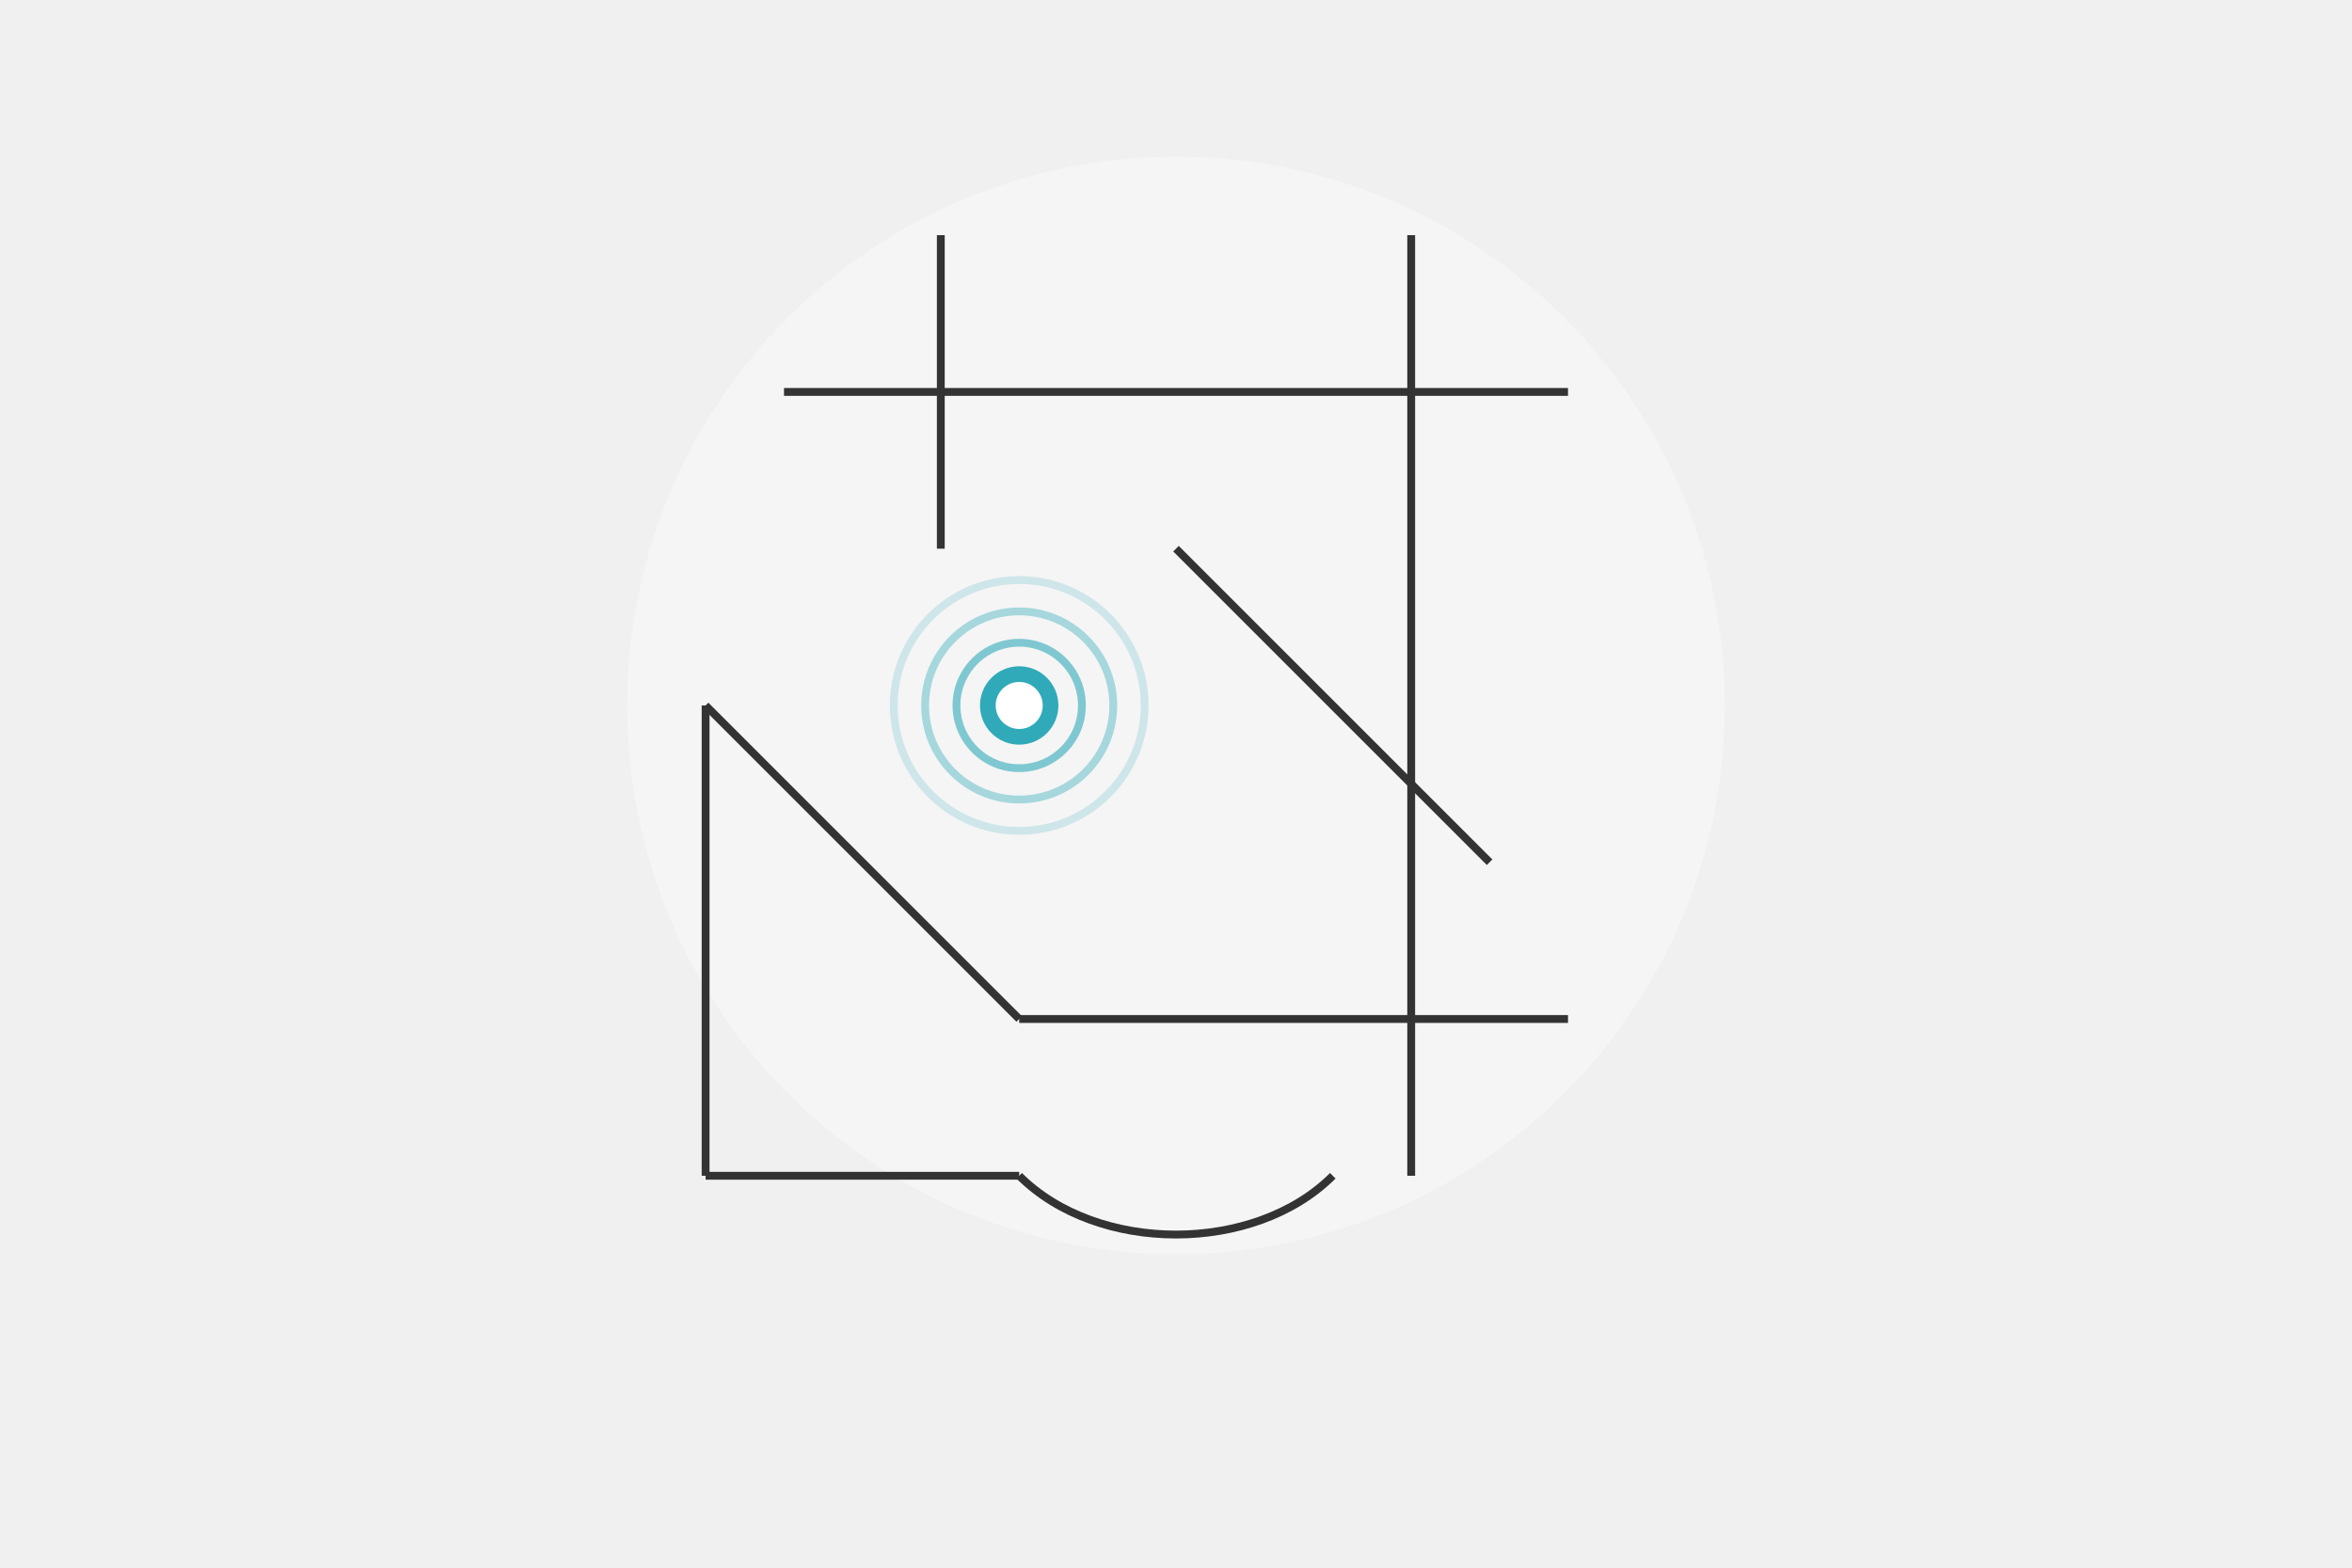
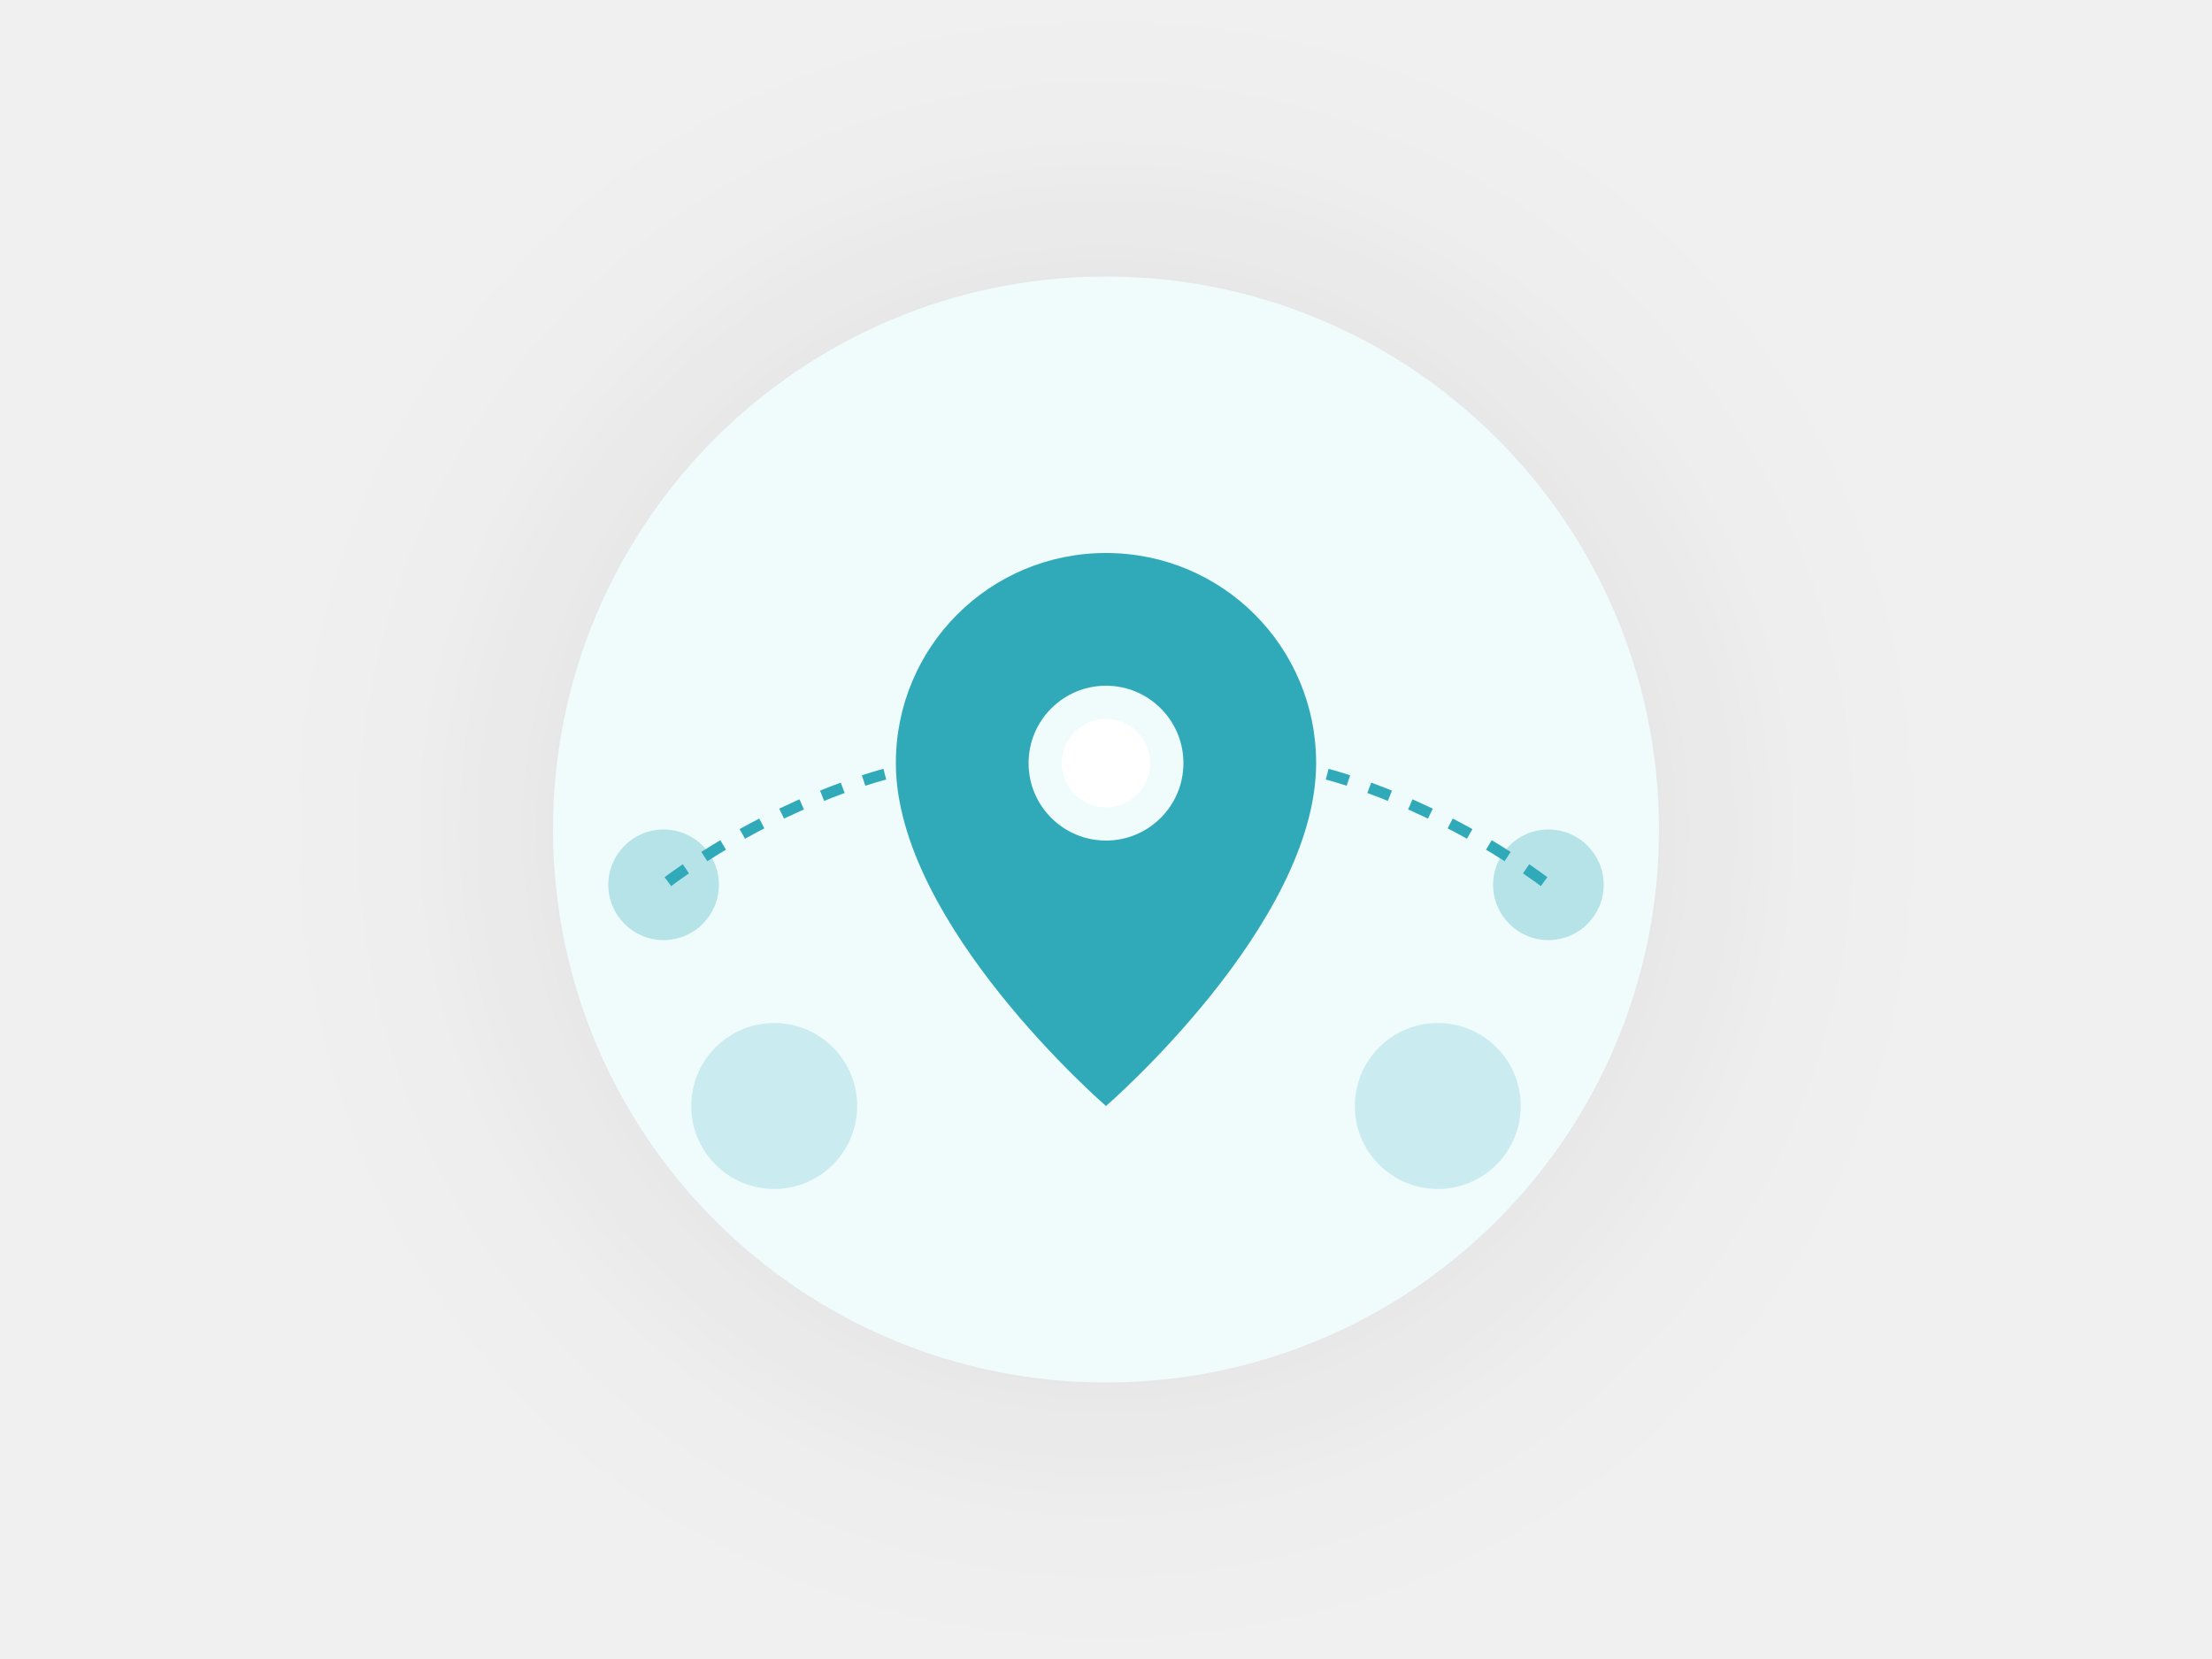
- <svg xmlns="http://www.w3.org/2000/svg" width="300" height="200" viewBox="0 0 300 200" fill="none">
-   <circle cx="150" cy="90" r="70" fill="#F5F5F5" />
-   <path d="M100,50 L200,50" stroke="#333" stroke-width="1" />
-   <path d="M180,30 L180,150" stroke="#333" stroke-width="1" />
-   <path d="M120,30 L120,70" stroke="#333" stroke-width="1" />
-   <path d="M150,70 L190,110" stroke="#333" stroke-width="1" />
-   <path d="M90,90 L130,130" stroke="#333" stroke-width="1" />
-   <path d="M130,130 L200,130" stroke="#333" stroke-width="1" />
-   <path d="M90,90 L90,150" stroke="#333" stroke-width="1" />
-   <path d="M90,150 L130,150" stroke="#333" stroke-width="1" />
-   <path d="M130,150 C140,160 160,160 170,150" stroke="#333" stroke-width="1" />
-   <circle cx="130" cy="90" r="4" fill="white" stroke="#30AAB9" stroke-width="2" />
-   <circle cx="130" cy="90" r="8" fill="none" stroke="#30AAB9" stroke-width="1" opacity="0.6" />
-   <circle cx="130" cy="90" r="12" fill="none" stroke="#30AAB9" stroke-width="1" opacity="0.4" />
-   <circle cx="130" cy="90" r="16" fill="none" stroke="#30AAB9" stroke-width="1" opacity="0.2" />
+ <svg xmlns="http://www.w3.org/2000/svg" width="400" height="300" viewBox="0 0 400 300" fill="none">
+   <g filter="url(#filter0_d)">
+     <circle cx="200" cy="150" r="100" fill="#F0FBFC" />
+     <path d="M200 100C178.954 100 162 116.954 162 138C162 167.167 200 200 200 200C200 200 238 167.167 238 138C238 116.954 221.046 100 200 100ZM200 152C192.268 152 186 145.732 186 138C186 130.268 192.268 124 200 124C207.732 124 214 130.268 214 138C214 145.732 207.732 152 200 152Z" fill="#30AAB9" />
+     <circle cx="200" cy="138" r="8" fill="white" />
+     <path d="M240 140C240 140 260 145 280 160" stroke="#30AAB9" stroke-width="2" stroke-dasharray="4 4" />
+     <path d="M160 140C160 140 140 145 120 160" stroke="#30AAB9" stroke-width="2" stroke-dasharray="4 4" />
+     <circle cx="120" cy="160" r="10" fill="#30AAB9" opacity="0.3" />
+     <circle cx="280" cy="160" r="10" fill="#30AAB9" opacity="0.3" />
+     <circle cx="140" cy="200" r="15" fill="#30AAB9" opacity="0.2" />
+     <circle cx="260" cy="200" r="15" fill="#30AAB9" opacity="0.2" />
+   </g>
+   <defs>
+     <filter id="filter0_d" x="50" y="0" width="300" height="300" filterUnits="userSpaceOnUse" color-interpolation-filters="sRGB">
+       <feFlood flood-opacity="0" result="BackgroundImageFix" />
+       <feColorMatrix in="SourceAlpha" type="matrix" values="0 0 0 0 0 0 0 0 0 0 0 0 0 0 0 0 0 0 127 0" />
+       <feOffset />
+       <feGaussianBlur stdDeviation="25" />
+       <feColorMatrix type="matrix" values="0 0 0 0 0.2 0 0 0 0 0.2 0 0 0 0 0.2 0 0 0 0.1 0" />
+       <feBlend mode="normal" in2="BackgroundImageFix" result="effect1_dropShadow" />
+       <feBlend mode="normal" in="SourceGraphic" in2="effect1_dropShadow" result="shape" />
+     </filter>
+   </defs>
</svg>
